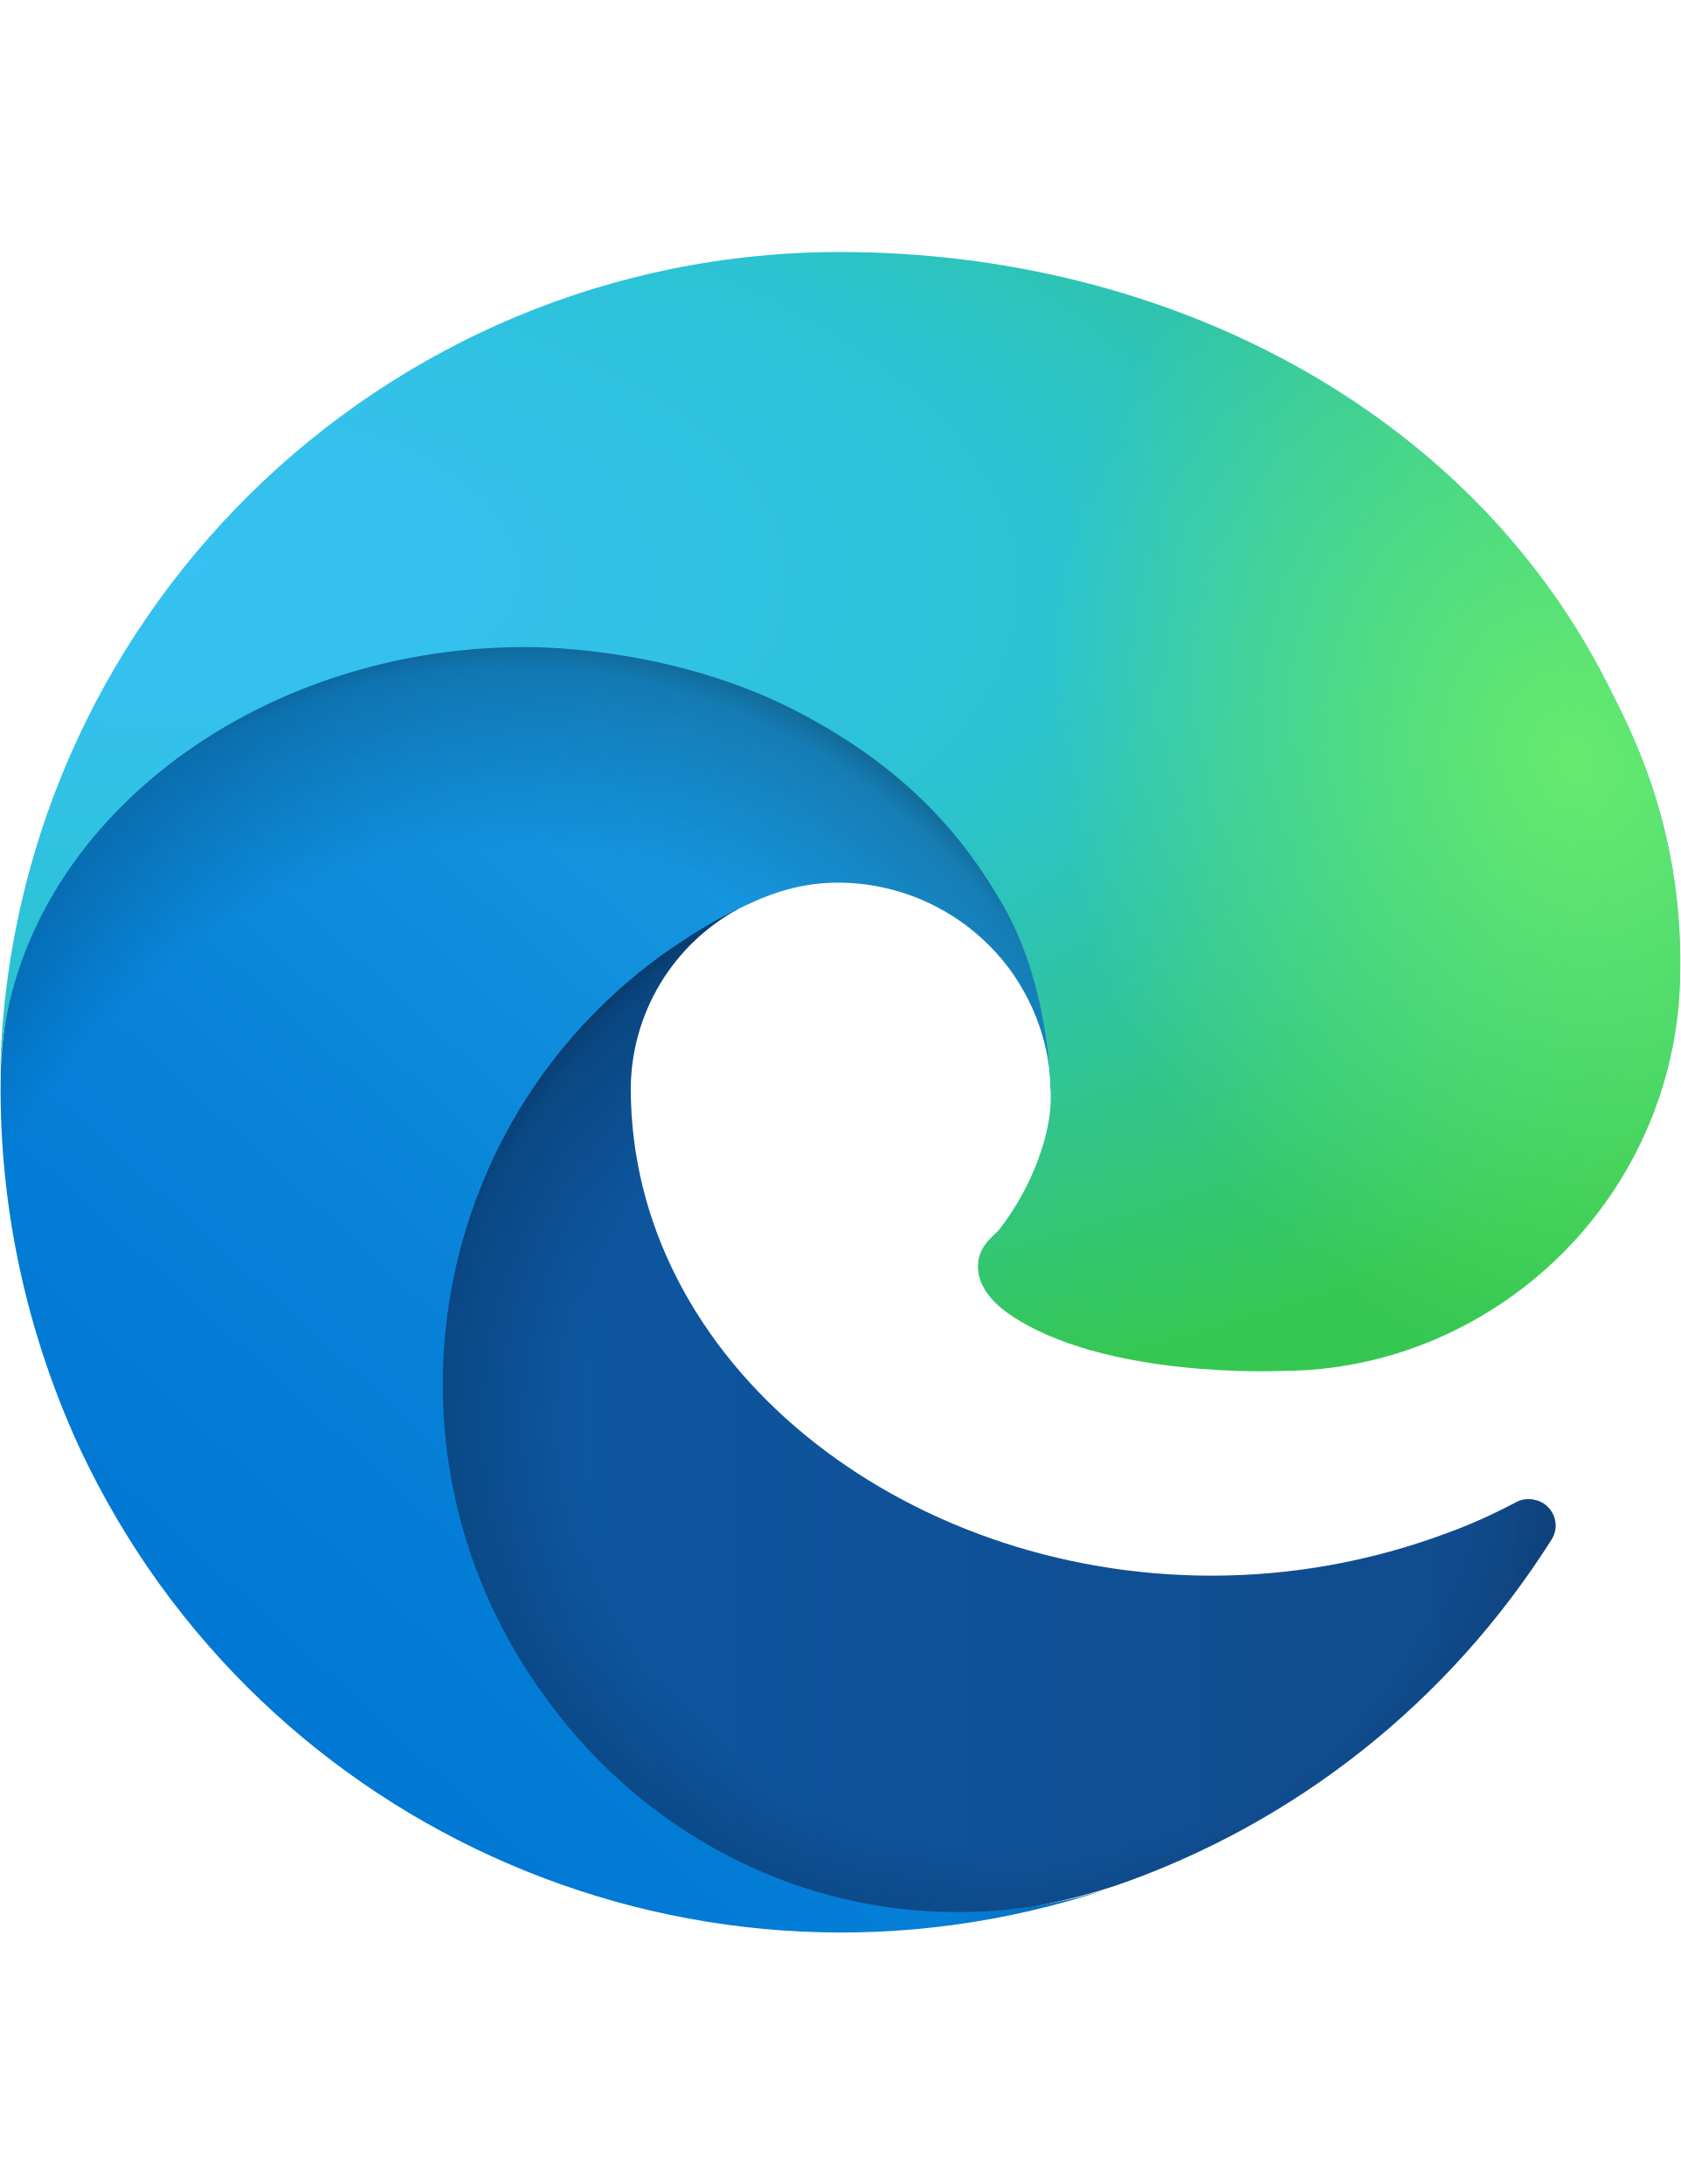
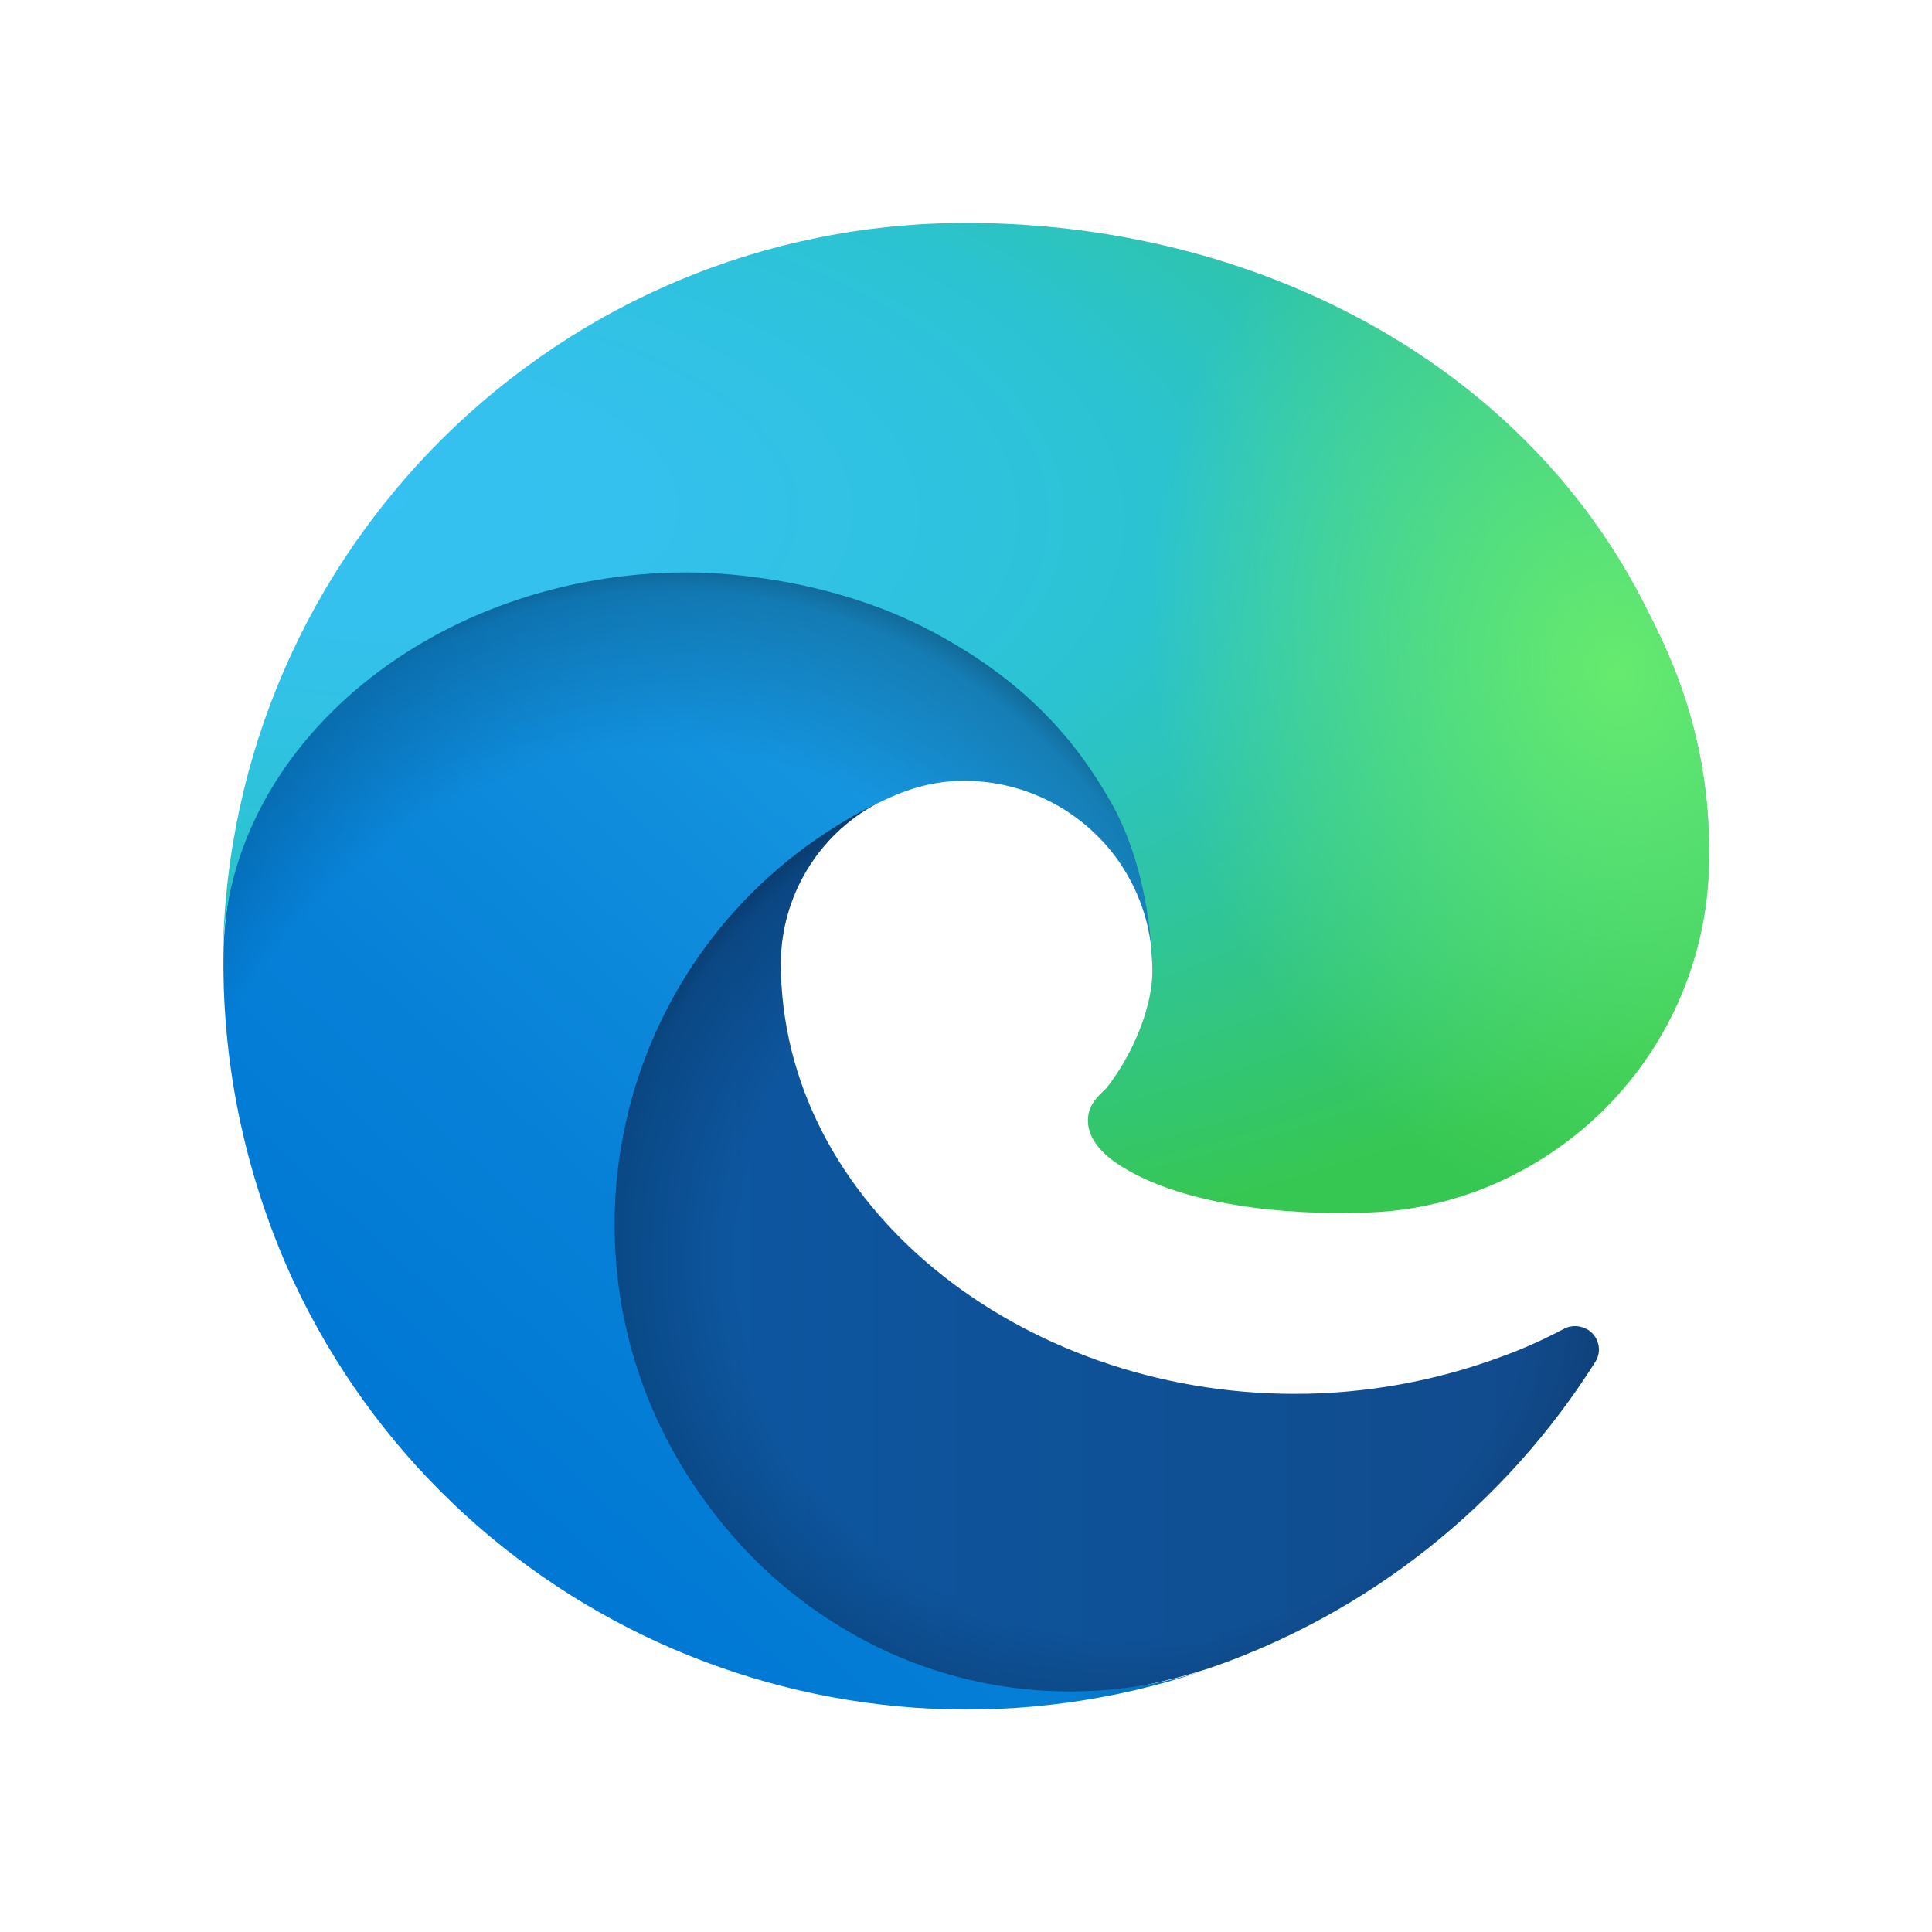
- <svg xmlns="http://www.w3.org/2000/svg" viewBox="0 -38.4 256 332.8">
+ <svg xmlns="http://www.w3.org/2000/svg" viewBox="-38.4 -38.4 332.8 332.8">
  <style>
    :root {
        background: hsl(217, 45%, 25%);
        filter: drop-shadow(5vh 5vh 5vh rgba(0, 0, 0, 0.5));
    }
</style>
  <linearGradient id="a" gradientUnits="userSpaceOnUse" x1="58.704" x2="236.987" y1="177.02" y2="177.02">
    <stop offset="0" stop-color="#0c59a4" />
    <stop offset="1" stop-color="#114a8b" />
  </linearGradient>
  <radialGradient id="b" cx="161.83" cy="788.401" gradientTransform="matrix(.9999 0 0 .9498 -4.6217 -570.3868)" gradientUnits="userSpaceOnUse" r="95.38">
    <stop offset=".72" stop-opacity="0" />
    <stop offset=".95" stop-opacity=".53" />
    <stop offset="1" />
  </radialGradient>
  <linearGradient id="c" gradientUnits="userSpaceOnUse" x1="152.771" x2="41.398" y1="99.746" y2="221.059">
    <stop offset="0" stop-color="#1b9de2" />
    <stop offset=".16" stop-color="#1595df" />
    <stop offset=".67" stop-color="#0680d7" />
    <stop offset="1" stop-color="#0078d4" />
  </linearGradient>
  <radialGradient id="d" cx="-773.636" cy="746.715" gradientTransform="matrix(.15 -.9898 .8 .12 -410.7182 -656.3412)" gradientUnits="userSpaceOnUse" r="143.24">
    <stop offset=".76" stop-opacity="0" />
    <stop offset=".95" stop-opacity=".5" />
    <stop offset="1" />
  </radialGradient>
  <radialGradient id="e" cx="230.593" cy="-106.038" gradientTransform="matrix(-.0399975 .9998 -2.1299 -.07998414 -190.7749 -191.6354)" gradientUnits="userSpaceOnUse" r="202.43">
    <stop offset="0" stop-color="#35c1f1" />
    <stop offset=".11" stop-color="#34c1ed" />
    <stop offset=".23" stop-color="#2fc2df" />
    <stop offset=".31" stop-color="#2bc3d2" />
    <stop offset=".67" stop-color="#36c752" />
  </radialGradient>
  <radialGradient id="f" cx="536.357" cy="-117.703" gradientTransform="matrix(.28 .9598 -.78 .23 -1.9279 -410.3179)" gradientUnits="userSpaceOnUse" r="97.34">
    <stop offset="0" stop-color="#66eb6e" />
    <stop offset="1" stop-color="#66eb6e" stop-opacity="0" />
  </radialGradient>
  <path d="m231 190.5c-3.4 1.8-6.9 3.4-10.5 4.7-11.5 4.3-23.6 6.5-35.9 6.5-47.3 0-88.5-32.5-88.5-74.3.1-11.4 6.4-21.9 16.4-27.3-42.8 1.8-53.8 46.4-53.8 72.5 0 73.9 68.1 81.4 82.8 81.4 7.9 0 19.8-2.3 27-4.6l1.3-.4c27.6-9.5 51-28.1 66.6-52.8 1.2-1.9.6-4.3-1.2-5.5-1.3-.8-2.9-.9-4.2-.2z" fill="url(#a)" />
  <path d="m231 190.5c-3.4 1.8-6.9 3.4-10.5 4.7-11.5 4.3-23.6 6.5-35.9 6.5-47.3 0-88.5-32.5-88.5-74.3.1-11.4 6.4-21.9 16.4-27.3-42.8 1.8-53.8 46.4-53.8 72.5 0 73.9 68.1 81.4 82.8 81.4 7.9 0 19.8-2.3 27-4.6l1.3-.4c27.6-9.5 51-28.1 66.6-52.8 1.2-1.9.6-4.3-1.2-5.5-1.3-.8-2.9-.9-4.2-.2z" fill="url(#b)" opacity=".35" />
  <path d="m105.7 241.4c-8.9-5.5-16.6-12.8-22.7-21.3-26.3-36-18.4-86.5 17.6-112.8 3.8-2.7 7.7-5.2 11.9-7.2 3.1-1.5 8.4-4.1 15.5-4 10.1.1 19.6 4.9 25.7 13 4 5.4 6.3 11.9 6.4 18.7 0-.2 24.5-79.6-80-79.6-43.9 0-80 41.7-80 78.2-.2 19.3 4 38.5 12.1 56 27.6 58.8 94.8 87.6 156.4 67.1-21.1 6.6-44.1 3.7-62.9-8.1z" fill="url(#c)" />
  <path d="m105.7 241.4c-8.9-5.5-16.6-12.8-22.7-21.3-26.3-36-18.4-86.5 17.6-112.8 3.8-2.7 7.7-5.2 11.9-7.2 3.1-1.5 8.4-4.1 15.5-4 10.1.1 19.6 4.9 25.7 13 4 5.4 6.3 11.9 6.4 18.7 0-.2 24.5-79.6-80-79.6-43.9 0-80 41.7-80 78.2-.2 19.3 4 38.5 12.1 56 27.6 58.8 94.8 87.6 156.4 67.1-21.1 6.6-44.1 3.7-62.9-8.1z" fill="url(#d)" opacity=".41" />
  <path d="m152.3 148.9c-.8 1-3.3 2.5-3.3 5.7 0 2.6 1.7 5.1 4.7 7.2 14.4 10 41.5 8.7 41.6 8.7 10.7 0 21.1-2.9 30.3-8.3 18.8-11 30.4-31.1 30.4-52.9.3-22.4-8-37.3-11.3-43.9-21.2-41.5-67-65.4-116.7-65.4-70 0-127 56.2-128 126.2.5-36.5 36.8-66 80-66 3.5 0 23.5.3 42 10.1 16.3 8.6 24.9 18.9 30.8 29.2 6.2 10.7 7.3 24.1 7.3 29.5 0 5.3-2.7 13.3-7.8 19.9z" fill="url(#e)" />
  <path d="m152.3 148.9c-.8 1-3.3 2.5-3.3 5.7 0 2.6 1.7 5.1 4.7 7.2 14.4 10 41.5 8.7 41.6 8.7 10.7 0 21.1-2.9 30.3-8.3 18.8-11 30.4-31.1 30.4-52.9.3-22.4-8-37.3-11.3-43.9-21.2-41.5-67-65.4-116.7-65.4-70 0-127 56.2-128 126.2.5-36.5 36.8-66 80-66 3.5 0 23.5.3 42 10.1 16.3 8.6 24.9 18.9 30.8 29.2 6.2 10.7 7.3 24.1 7.3 29.5 0 5.3-2.7 13.3-7.8 19.9z" fill="url(#f)" />
</svg>
